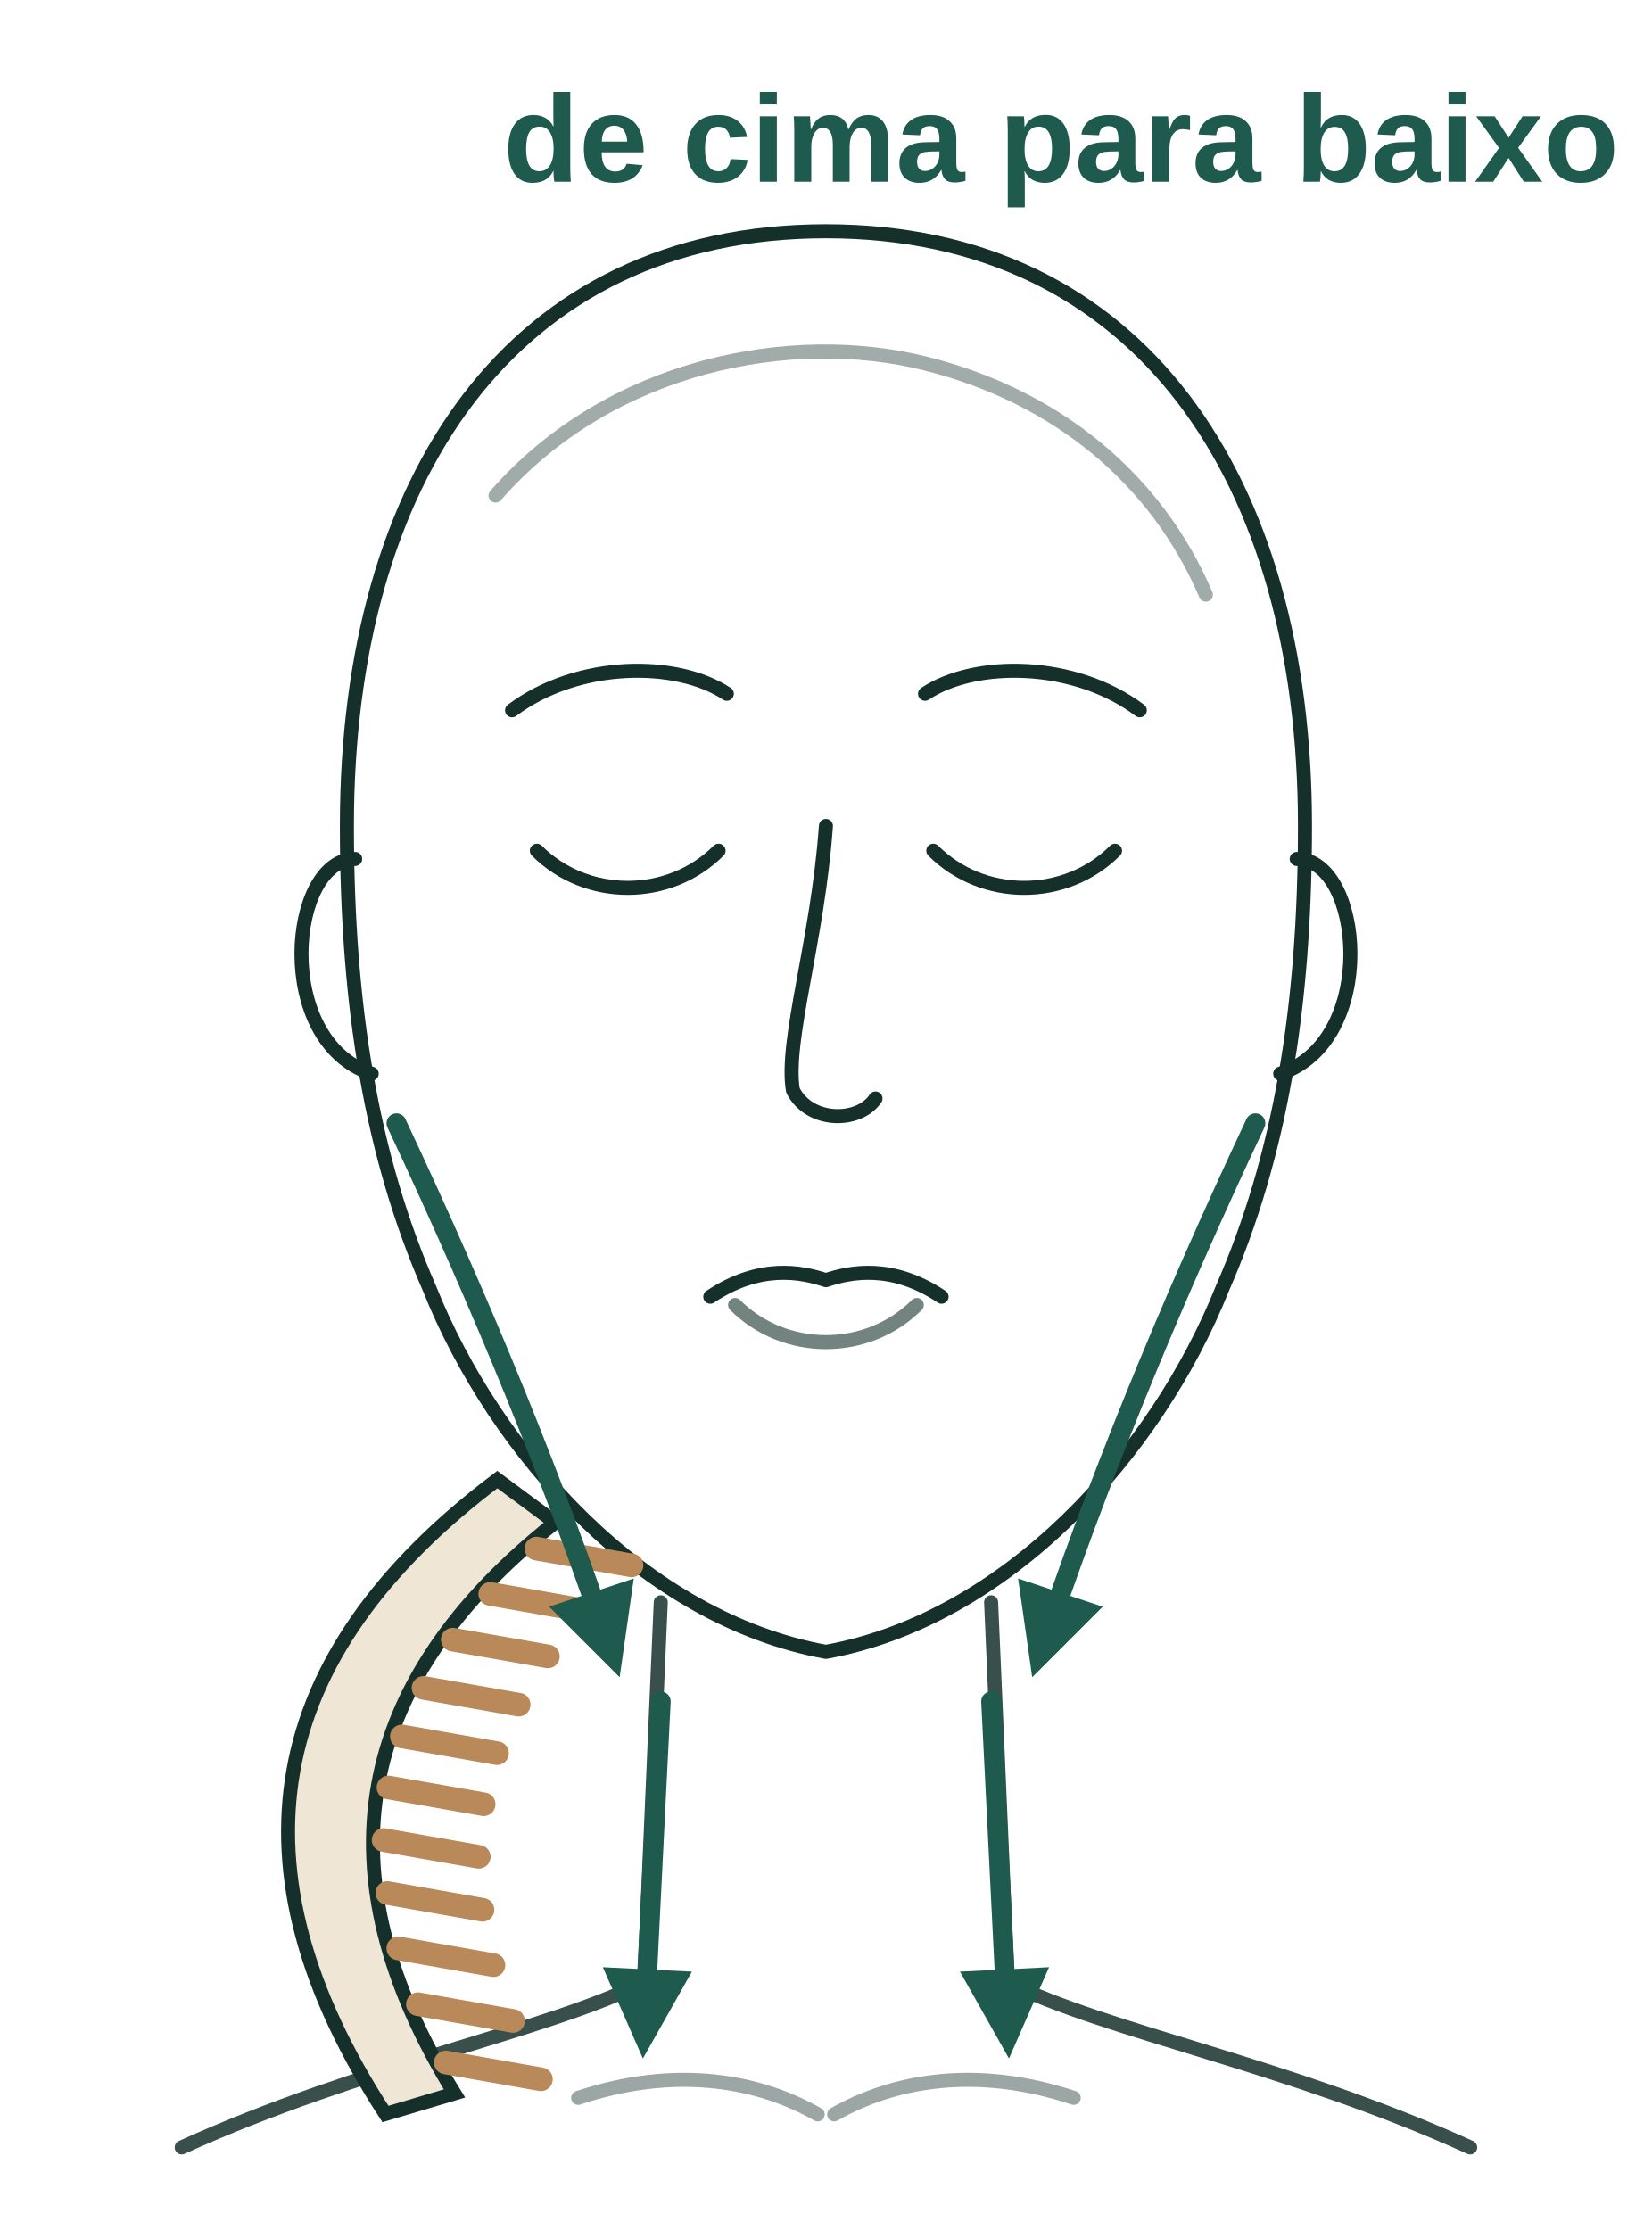
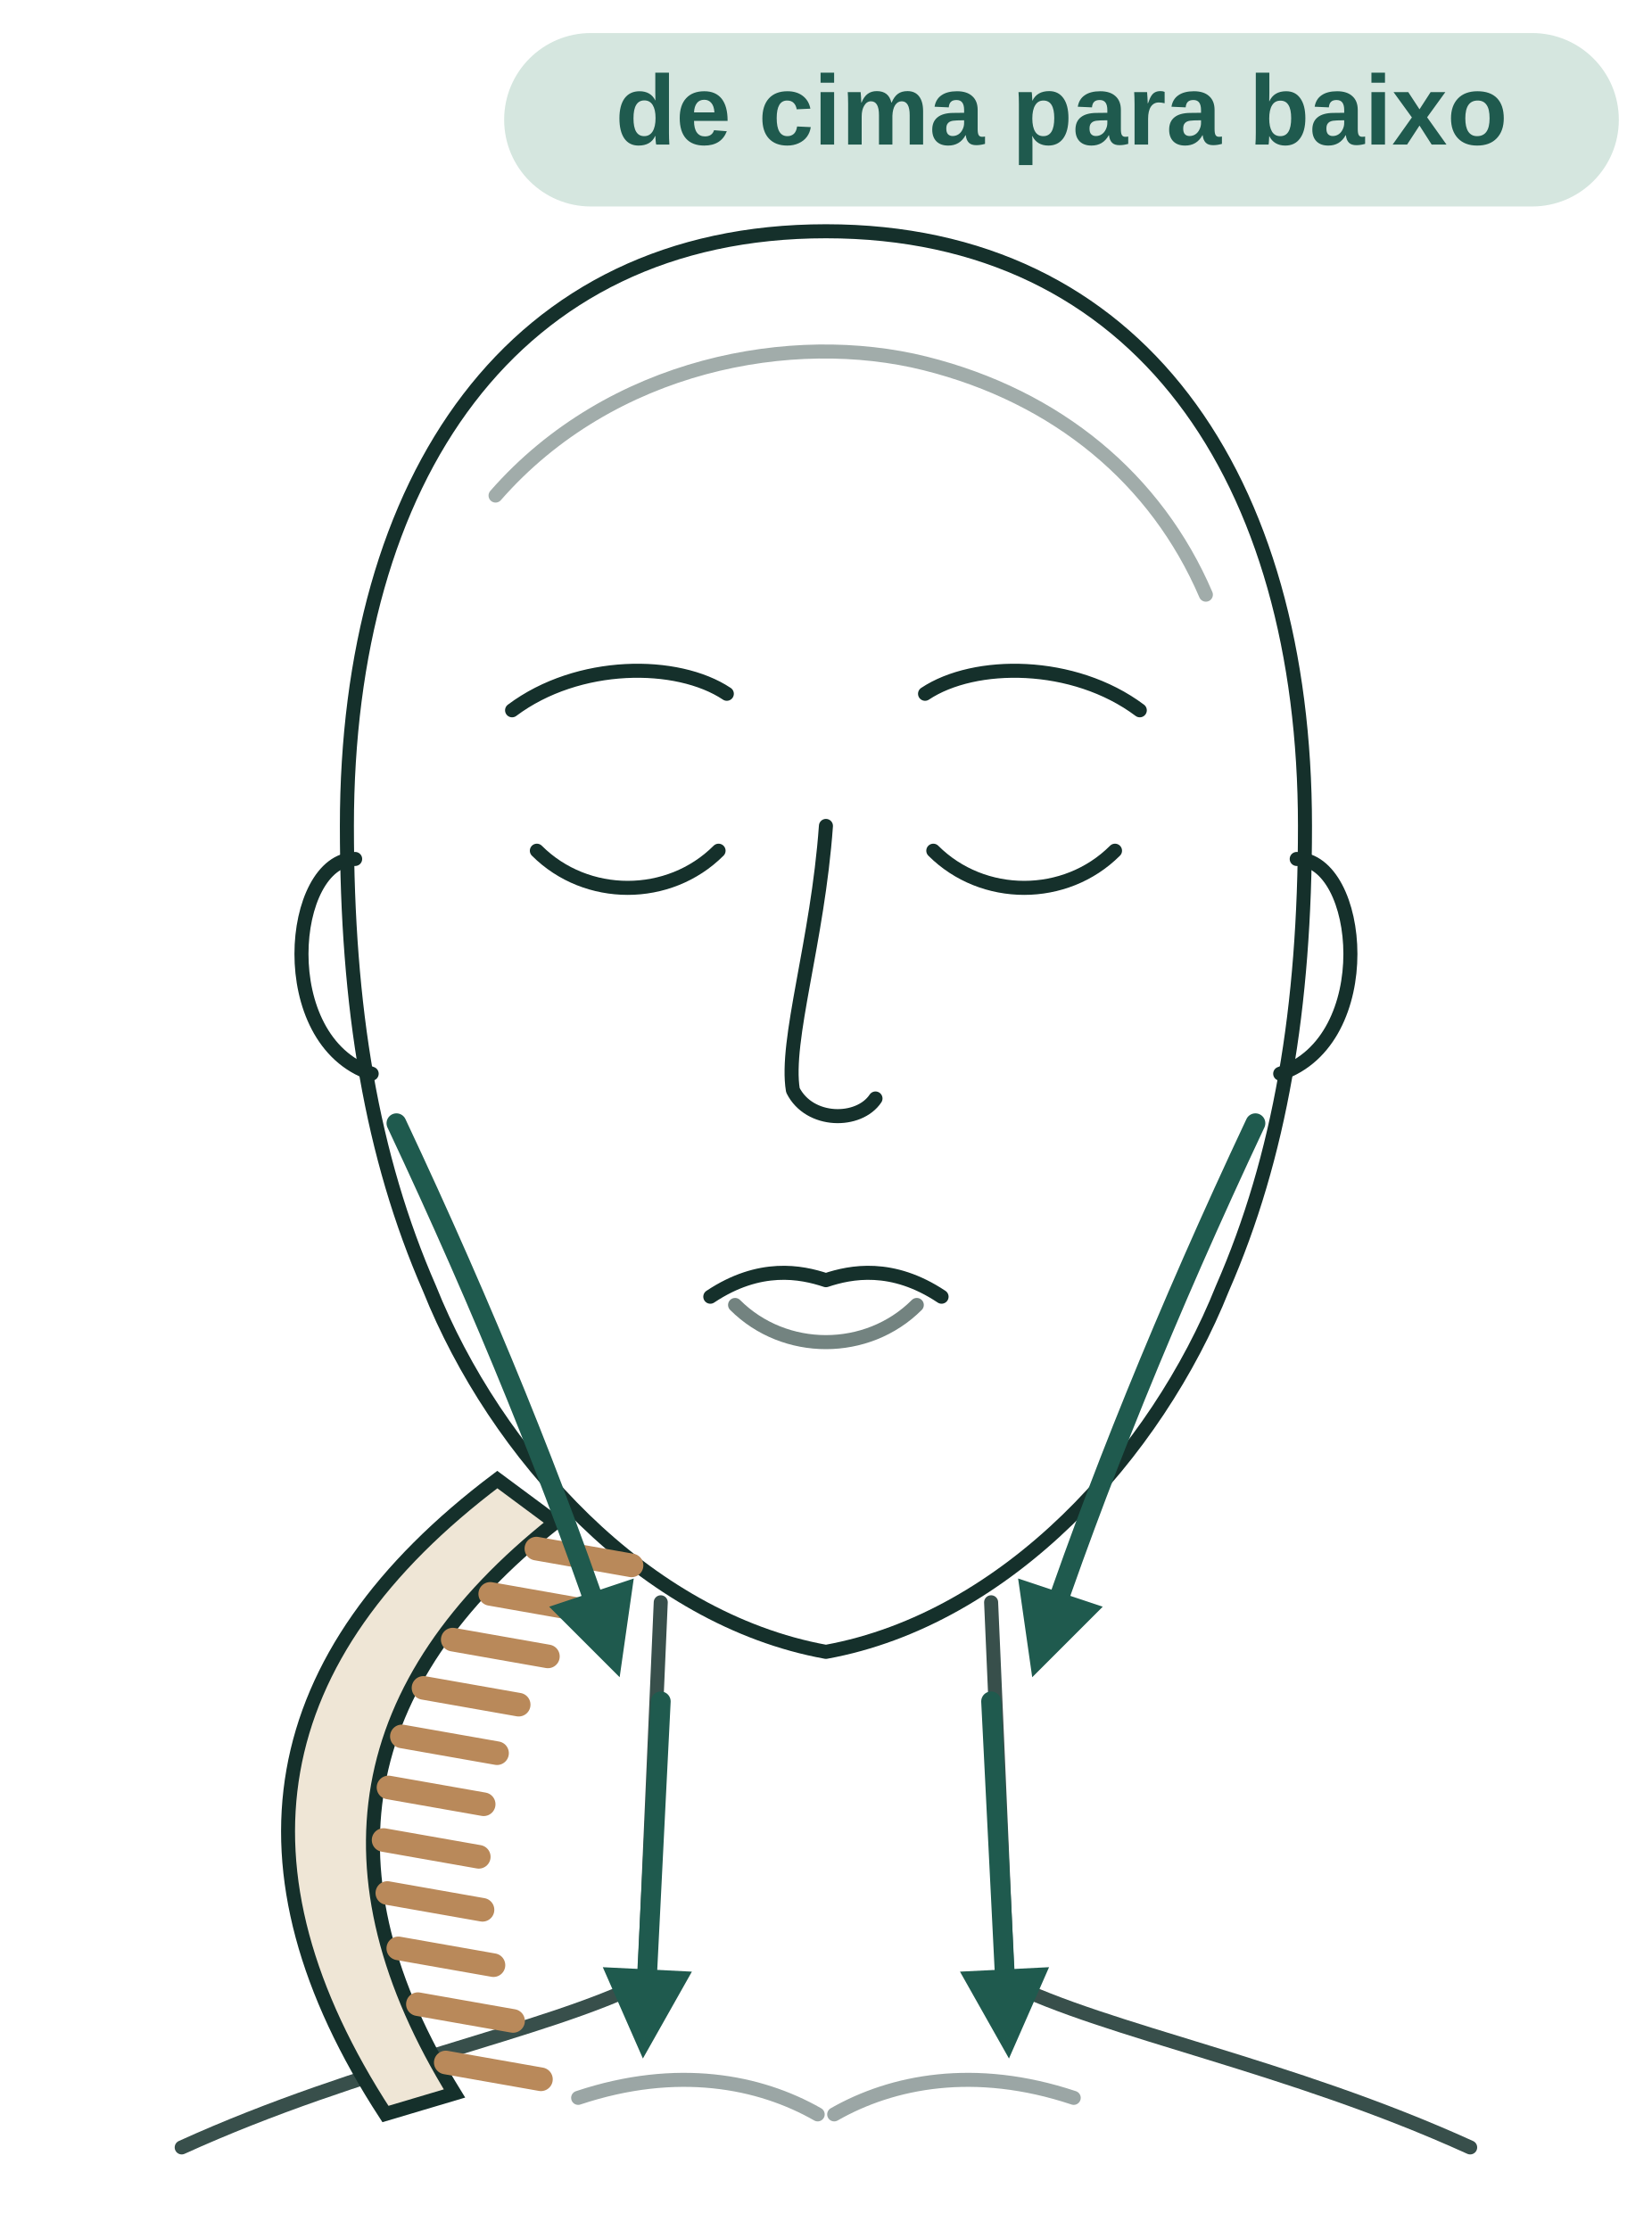
<svg xmlns="http://www.w3.org/2000/svg" viewBox="0 0 200 270" role="img" aria-label="Desenho: Escova no pescoço">
  <defs>
    <marker id="fz-seta" viewBox="0 0 10 10" refX="7" refY="5" markerWidth="4.5" markerHeight="4.5" orient="auto">
      <path d="M0 0 L10 5 L0 10 Z" fill="var(--jade, #1f5a4e)" />
    </marker>
    <marker id="fz-seta-i" viewBox="0 0 10 10" refX="3" refY="5" markerWidth="4.5" markerHeight="4.5" orient="auto">
      <path d="M10 0 L0 5 L10 10 Z" fill="var(--jade, #1f5a4e)" />
    </marker>
  </defs>
  <g fill="none" stroke="var(--ink, #15302b)" stroke-width="1.7" stroke-linecap="round" opacity="0.85">
    <path d="M80 194 L78 240 C66 246 44 250 22 260" />
    <path d="M120 194 L122 240 C134 246 156 250 178 260" />
    <path d="M70 254 C82 250 92 252 99 256" opacity="0.5" />
    <path d="M130 254 C118 250 108 252 101 256" opacity="0.5" />
  </g>
  <g>
    <g fill="none" stroke="var(--ink, #15302b)" stroke-width="1.7" stroke-linecap="round" stroke-linejoin="round">
      <path d="M100 28 C62 28 42 58 42 100 C42 122 45 140 52 156 C60 176 78 196 100 200 C122 196 140 176 148 156 C155 140 158 122 158 100 C158 58 138 28 100 28 Z" />
      <path d="M43 104 C35 104 33 126 45 130" />
      <path d="M157 104 C165 104 167 126 155 130" />
      <path d="M60 60 C74 44 96 40 112 44 C128 48 140 58 146 72" opacity="0.4" />
      <path d="M100 100 C99 114 95 126 96 132 C98 136 104 136 106 133" />
      <path d="M62 86 C70 80 82 80 88 84" />
      <path d="M112 84 C118 80 130 80 138 86" />
      <path d="M65 103 C71 109 81 109 87 103" />
      <path d="M113 103 C119 109 129 109 135 103" />
      <path d="M86 157 C92 153 97 154 100 155 C103 154 108 153 114 157" />
      <path d="M89 158 C95 164 105 164 111 158" opacity="0.6" />
    </g>
    <g transform="translate(56 218) rotate(-80) scale(1.3)">
      <path d="M-30 -2 Q0 -30 30 -2 L27 4 Q0 -20 -27 4 Z" fill="#efe6d6" stroke="var(--ink, #15302b)" stroke-width="1.3" />
      <g stroke="#b9895a" stroke-width="2.2" stroke-linecap="round">
        <path d="M-24.3 2.7 L-24.3 11.7" />
        <path d="M-19.4 -0.8 L-19.4 8.2" />
        <path d="M-14.6 -3.5 L-14.6 5.5" />
        <path d="M-9.7 -5.4 L-9.7 3.6" />
        <path d="M-4.9 -6.6 L-4.9 2.4" />
        <path d="M0.0 -7.0 L0.0 2.0" />
        <path d="M4.9 -6.6 L4.9 2.4" />
        <path d="M9.7 -5.4 L9.7 3.6" />
        <path d="M14.6 -3.5 L14.6 5.5" />
        <path d="M19.4 -0.8 L19.4 8.2" />
        <path d="M24.3 2.7 L24.3 11.7" />
      </g>
    </g>
    <path d="M48 136 Q64 170 74 200" fill="none" stroke="var(--jade, #1f5a4e)" stroke-width="2.4" stroke-linecap="round" marker-end="url(#fz-seta)" />
    <path d="M80 206 L78 246" fill="none" stroke="var(--jade, #1f5a4e)" stroke-width="2.4" stroke-linecap="round" marker-end="url(#fz-seta)" />
    <path d="M152 136 Q136 170 126 200" fill="none" stroke="var(--jade, #1f5a4e)" stroke-width="2.4" stroke-linecap="round" marker-end="url(#fz-seta)" />
    <path d="M120 206 L122 246" fill="none" stroke="var(--jade, #1f5a4e)" stroke-width="2.4" stroke-linecap="round" marker-end="url(#fz-seta)" />
  </g>
-   <text x="196" y="22" text-anchor="end" font-family="Manrope, Arial, sans-serif" font-size="15" font-weight="700" fill="var(--jade, #1f5a4e)">de cima para baixo</text>
+   <g>
+     <rect x="61.04" y="4" width="134.96" height="21" rx="10.5" fill="var(--jade-soft, #d5e6df)" />
+     <text x="128.52" y="17.5" text-anchor="middle" font-family="Manrope, Arial, sans-serif" font-size="12" font-weight="700" fill="var(--jade, #1f5a4e)">de cima para baixo</text>
+   </g>
</svg>
